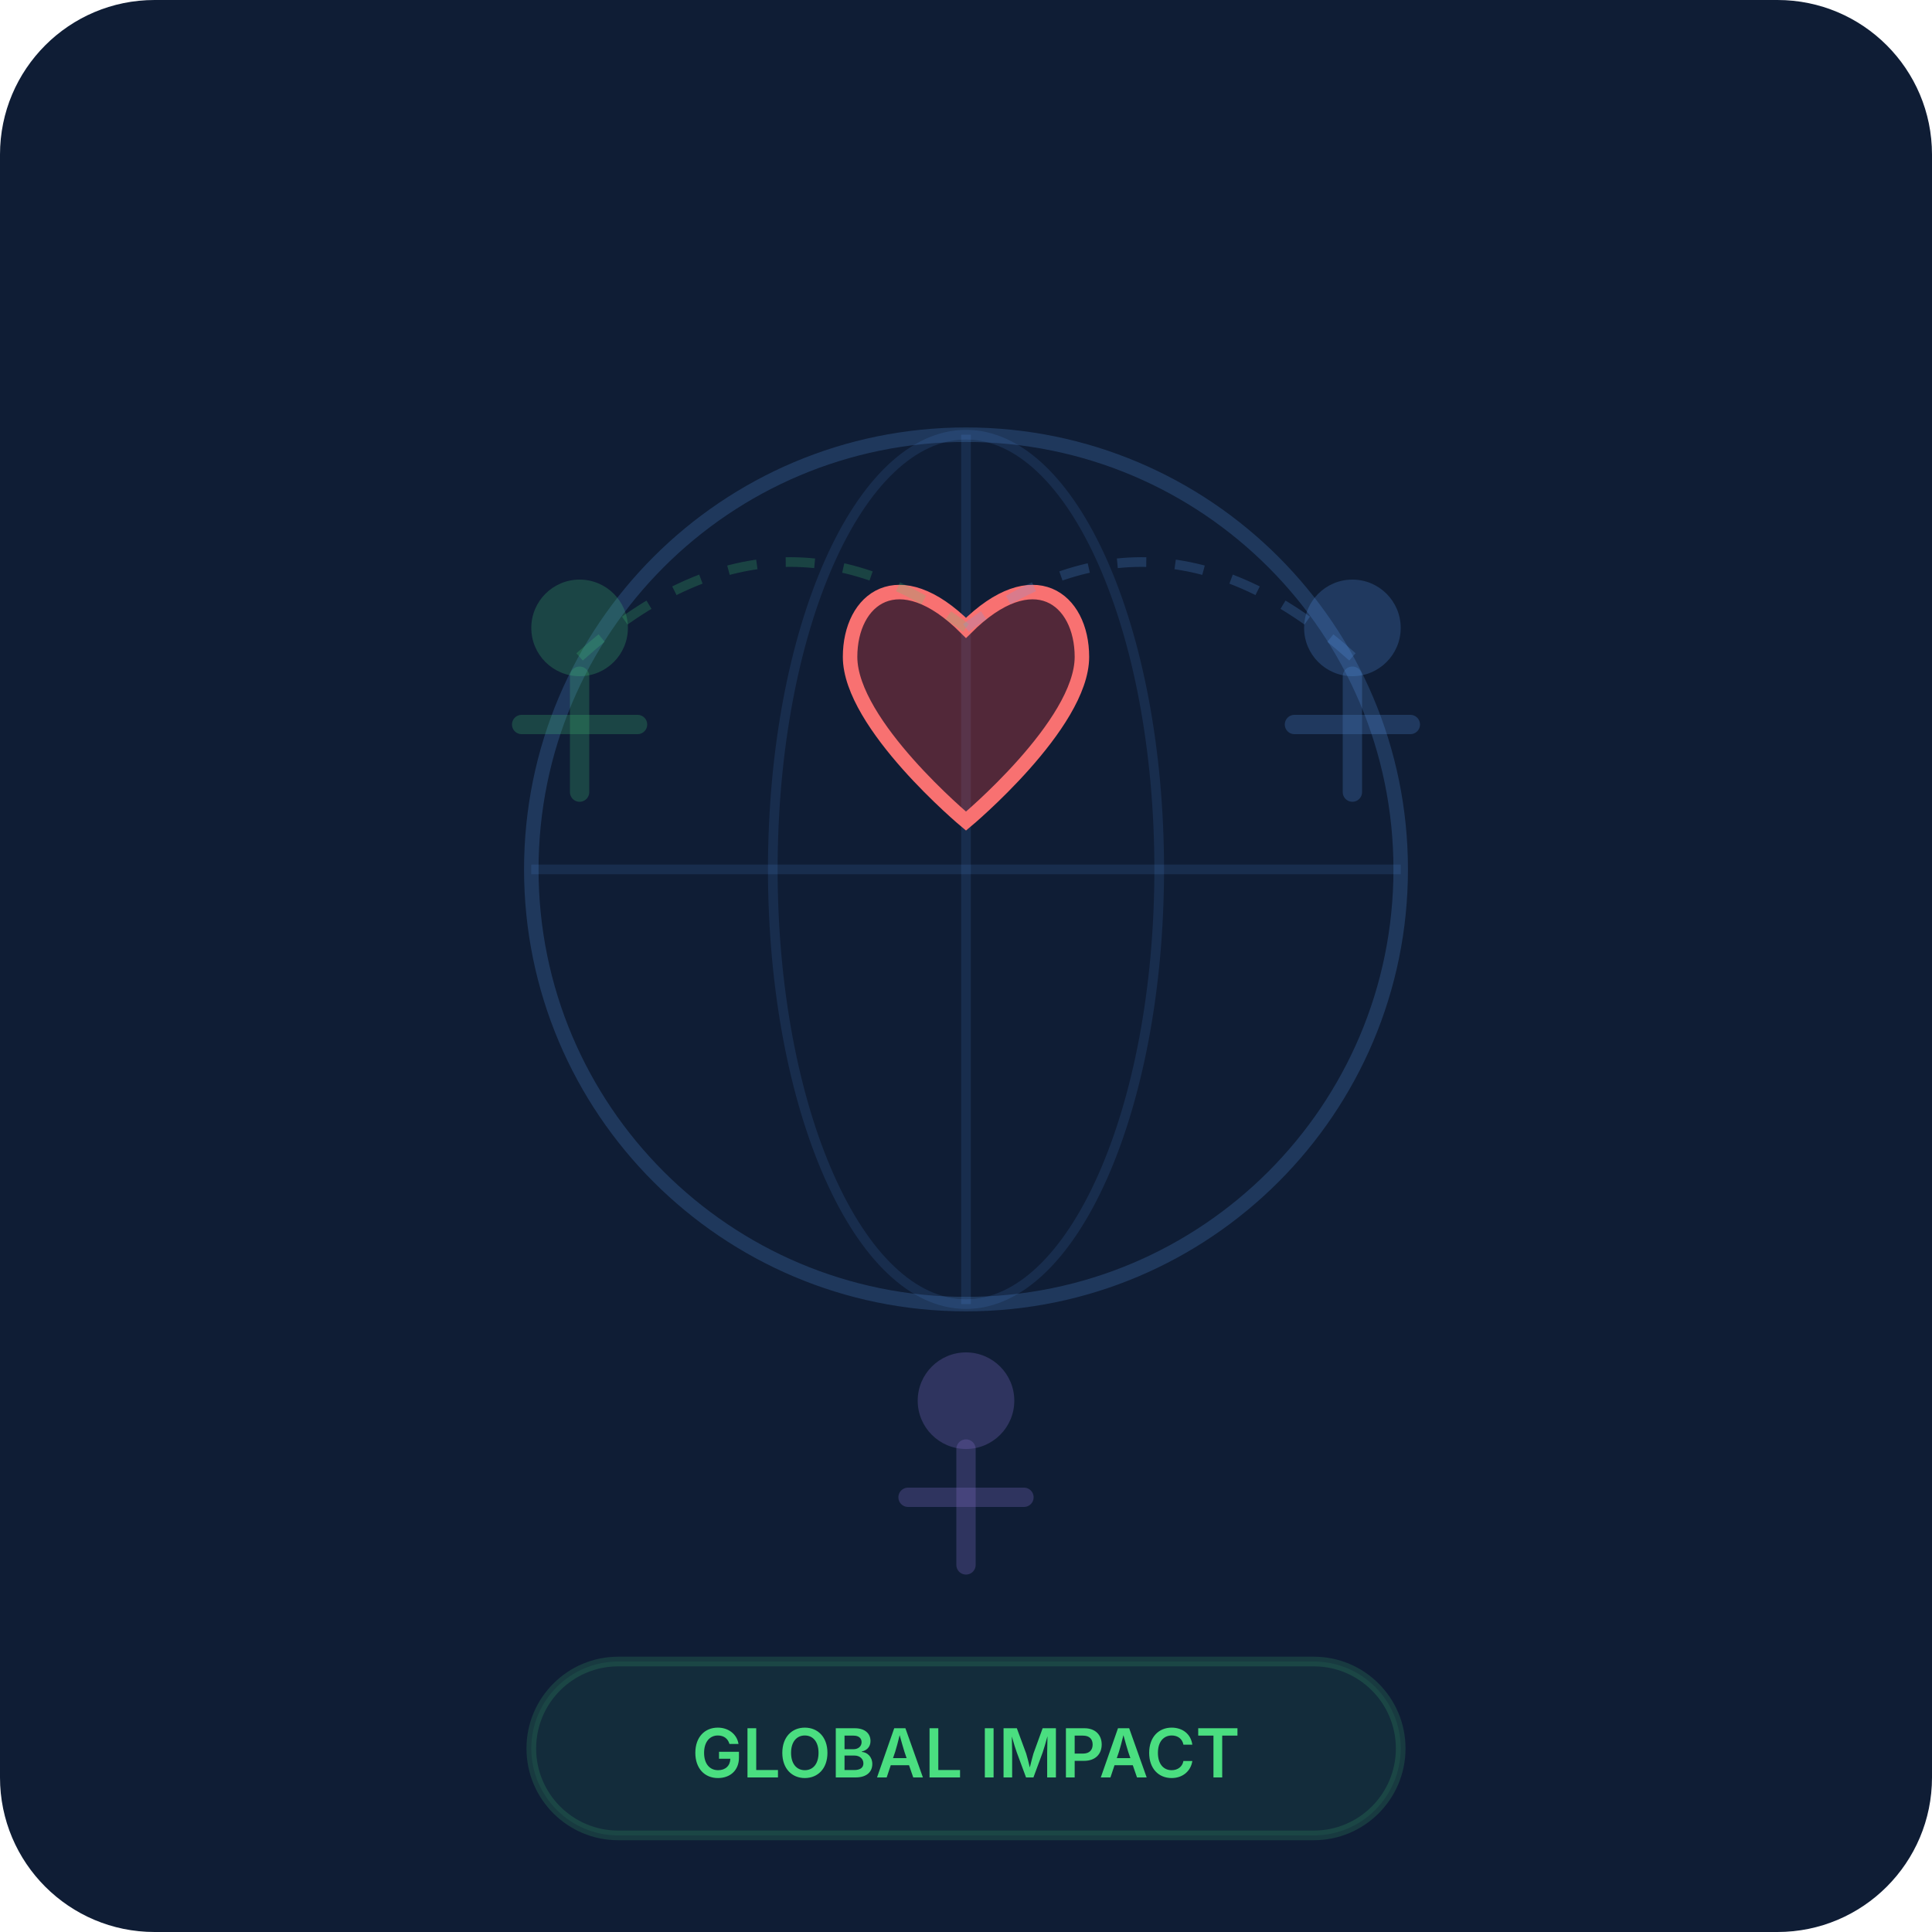
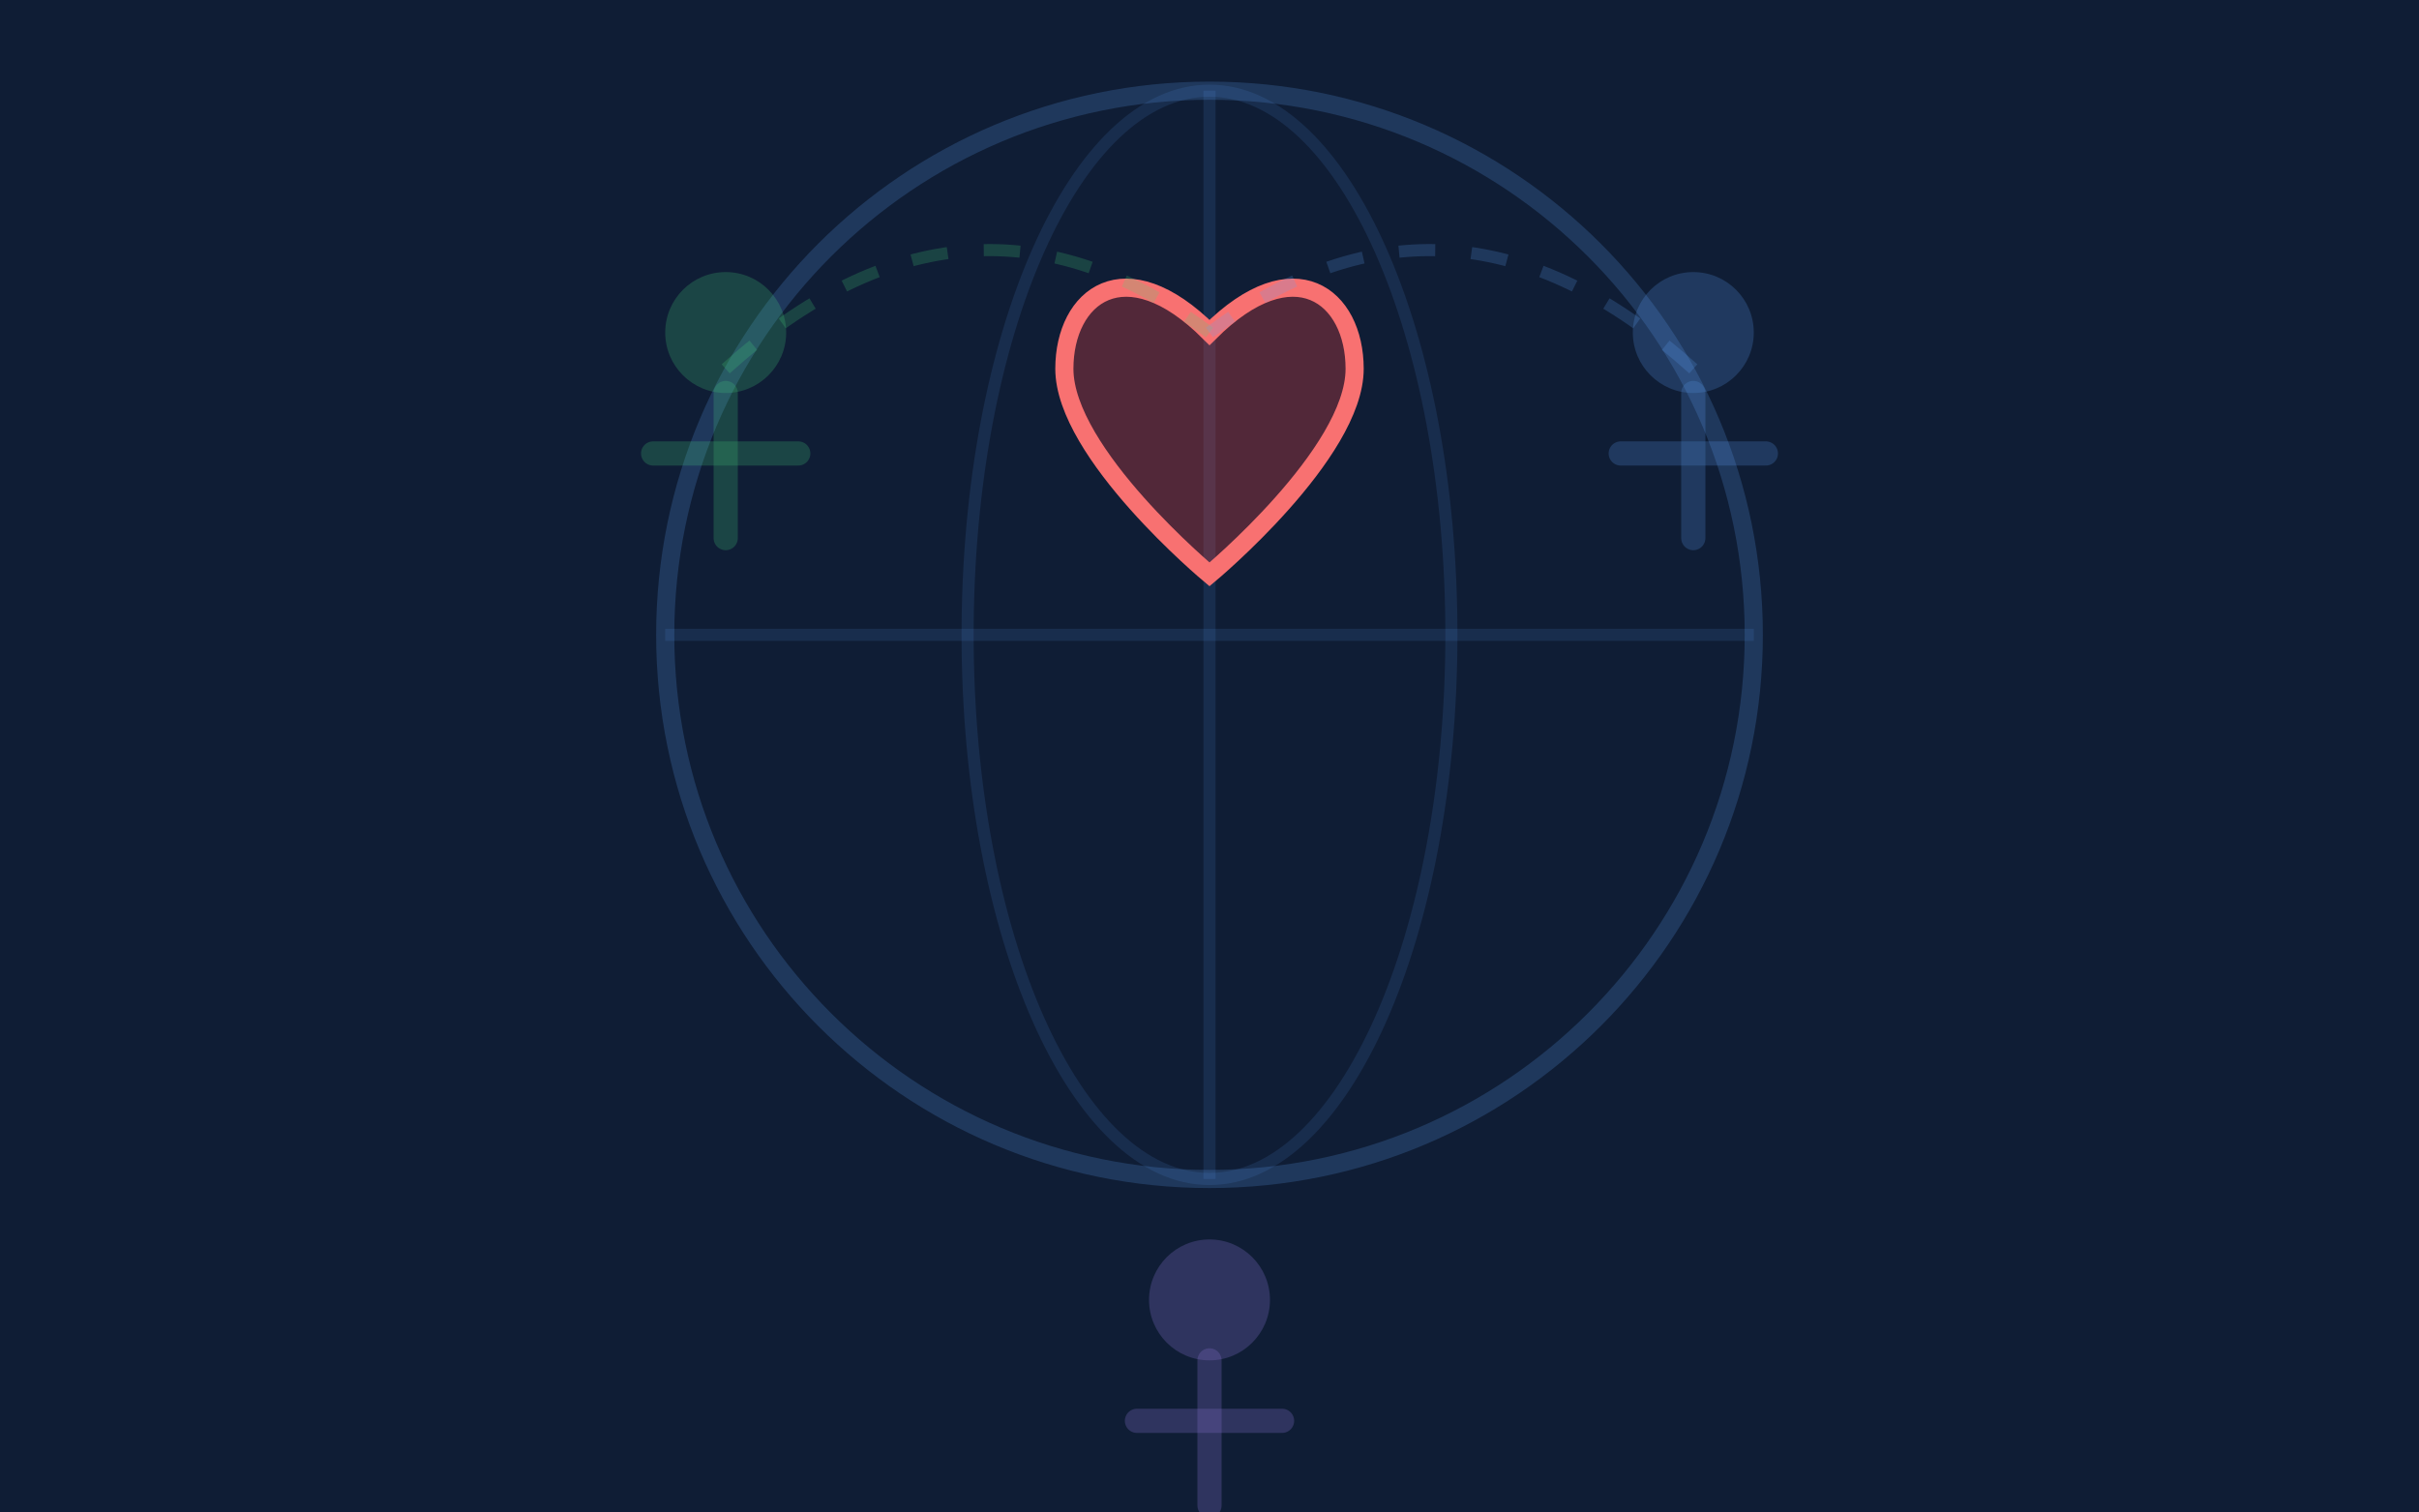
- <svg xmlns="http://www.w3.org/2000/svg" viewBox="0 0 200 200" fill="none">
-   <defs>
-     <linearGradient id="nGrad" x1="0%" y1="0%" x2="100%" y2="100%">
-       <stop offset="0%" style="stop-color:#059669" />
-       <stop offset="100%" style="stop-color:#2563eb" />
-     </linearGradient>
-   </defs>
-   <rect width="200" height="200" rx="16" fill="#0f1d35" />
-   <circle cx="100" cy="90" r="45" fill="none" stroke="rgba(96,165,250,0.2)" stroke-width="1.5" />
-   <ellipse cx="100" cy="90" rx="20" ry="45" fill="none" stroke="rgba(96,165,250,0.12)" stroke-width="1" />
-   <line x1="55" y1="90" x2="145" y2="90" stroke="rgba(96,165,250,0.12)" stroke-width="1" />
-   <line x1="100" y1="45" x2="100" y2="135" stroke="rgba(96,165,250,0.12)" stroke-width="1" />
-   <g opacity="0.7">
-     <circle cx="60" cy="65" r="5" fill="rgba(74,222,128,0.3)" />
-     <line x1="60" y1="70" x2="60" y2="82" stroke="rgba(74,222,128,0.3)" stroke-width="2" stroke-linecap="round" />
-     <line x1="54" y1="75" x2="66" y2="75" stroke="rgba(74,222,128,0.3)" stroke-width="2" stroke-linecap="round" />
-     <circle cx="140" cy="65" r="5" fill="rgba(96,165,250,0.3)" />
-     <line x1="140" y1="70" x2="140" y2="82" stroke="rgba(96,165,250,0.3)" stroke-width="2" stroke-linecap="round" />
-     <line x1="134" y1="75" x2="146" y2="75" stroke="rgba(96,165,250,0.3)" stroke-width="2" stroke-linecap="round" />
-     <circle cx="100" cy="145" r="5" fill="rgba(167,139,250,0.3)" />
-     <line x1="100" y1="150" x2="100" y2="162" stroke="rgba(167,139,250,0.3)" stroke-width="2" stroke-linecap="round" />
-     <line x1="94" y1="155" x2="106" y2="155" stroke="rgba(167,139,250,0.3)" stroke-width="2" stroke-linecap="round" />
+ <svg xmlns="http://www.w3.org/2000/svg" viewBox="0 0 320 200" fill="none">
+   <g transform="translate(0,-60) scale(1.6)">
+     <defs>
+       <linearGradient id="nGrad" x1="0%" y1="0%" x2="100%" y2="100%">
+         <stop offset="0%" style="stop-color:#059669" />
+         <stop offset="100%" style="stop-color:#2563eb" />
+       </linearGradient>
+     </defs>
+     <rect width="200" height="200" rx="16" fill="#0f1d35" />
+     <circle cx="100" cy="90" r="45" fill="none" stroke="rgba(96,165,250,0.2)" stroke-width="1.5" />
+     <ellipse cx="100" cy="90" rx="20" ry="45" fill="none" stroke="rgba(96,165,250,0.12)" stroke-width="1" />
+     <line x1="55" y1="90" x2="145" y2="90" stroke="rgba(96,165,250,0.12)" stroke-width="1" />
+     <line x1="100" y1="45" x2="100" y2="135" stroke="rgba(96,165,250,0.12)" stroke-width="1" />
+     <g opacity="0.7">
+       <circle cx="60" cy="65" r="5" fill="rgba(74,222,128,0.3)" />
+       <line x1="60" y1="70" x2="60" y2="82" stroke="rgba(74,222,128,0.3)" stroke-width="2" stroke-linecap="round" />
+       <line x1="54" y1="75" x2="66" y2="75" stroke="rgba(74,222,128,0.3)" stroke-width="2" stroke-linecap="round" />
+       <circle cx="140" cy="65" r="5" fill="rgba(96,165,250,0.3)" />
+       <line x1="140" y1="70" x2="140" y2="82" stroke="rgba(96,165,250,0.3)" stroke-width="2" stroke-linecap="round" />
+       <line x1="134" y1="75" x2="146" y2="75" stroke="rgba(96,165,250,0.3)" stroke-width="2" stroke-linecap="round" />
+       <circle cx="100" cy="145" r="5" fill="rgba(167,139,250,0.3)" />
+       <line x1="100" y1="150" x2="100" y2="162" stroke="rgba(167,139,250,0.3)" stroke-width="2" stroke-linecap="round" />
+       <line x1="94" y1="155" x2="106" y2="155" stroke="rgba(167,139,250,0.3)" stroke-width="2" stroke-linecap="round" />
+     </g>
+     <path d="M100,85 C100,85 88,75 88,68 C88,62 93,58 100,65 C107,58 112,62 112,68 C112,75 100,85 100,85 Z" fill="rgba(239,68,68,0.3)" stroke="#f87171" stroke-width="1.5" />
+     <path d="M60,68 Q80,50 100,65" fill="none" stroke="rgba(74,222,128,0.2)" stroke-width="1" stroke-dasharray="3,3" />
+     <path d="M140,68 Q120,50 100,65" fill="none" stroke="rgba(96,165,250,0.2)" stroke-width="1" stroke-dasharray="3,3" />
+     <rect x="55" y="172" width="90" height="18" rx="9" fill="rgba(74,222,128,0.08)" stroke="rgba(74,222,128,0.15)" stroke-width="1" />
+     <text x="100" y="184" text-anchor="middle" fill="#4ade80" font-family="Inter,sans-serif" font-size="7" font-weight="600">GLOBAL IMPACT</text>
  </g>
-   <path d="M100,85 C100,85 88,75 88,68 C88,62 93,58 100,65 C107,58 112,62 112,68 C112,75 100,85 100,85 Z" fill="rgba(239,68,68,0.3)" stroke="#f87171" stroke-width="1.5" />
-   <path d="M60,68 Q80,50 100,65" fill="none" stroke="rgba(74,222,128,0.2)" stroke-width="1" stroke-dasharray="3,3" />
-   <path d="M140,68 Q120,50 100,65" fill="none" stroke="rgba(96,165,250,0.2)" stroke-width="1" stroke-dasharray="3,3" />
-   <rect x="55" y="172" width="90" height="18" rx="9" fill="rgba(74,222,128,0.08)" stroke="rgba(74,222,128,0.15)" stroke-width="1" />
-   <text x="100" y="184" text-anchor="middle" fill="#4ade80" font-family="Inter,sans-serif" font-size="7" font-weight="600">GLOBAL IMPACT</text>
</svg>
